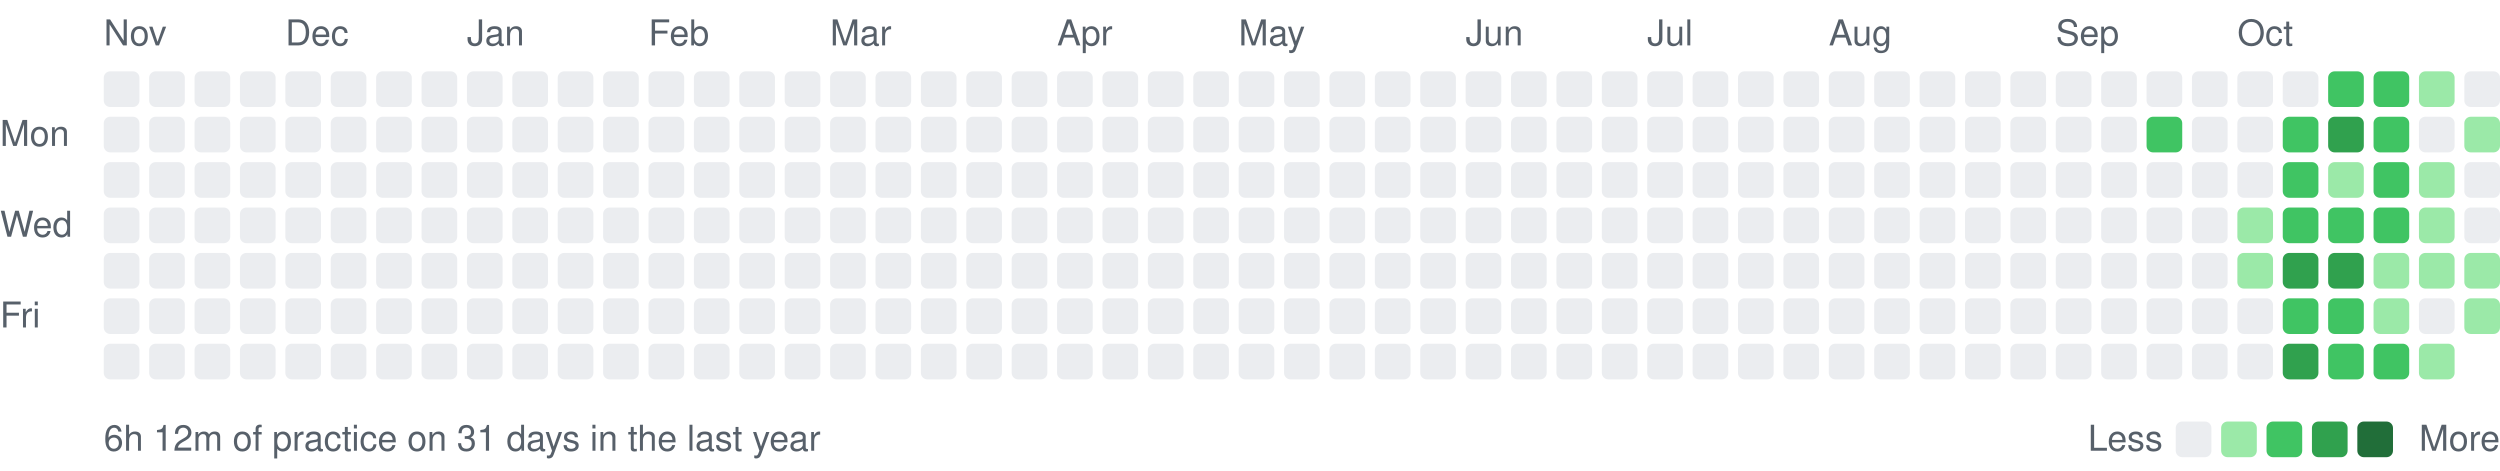
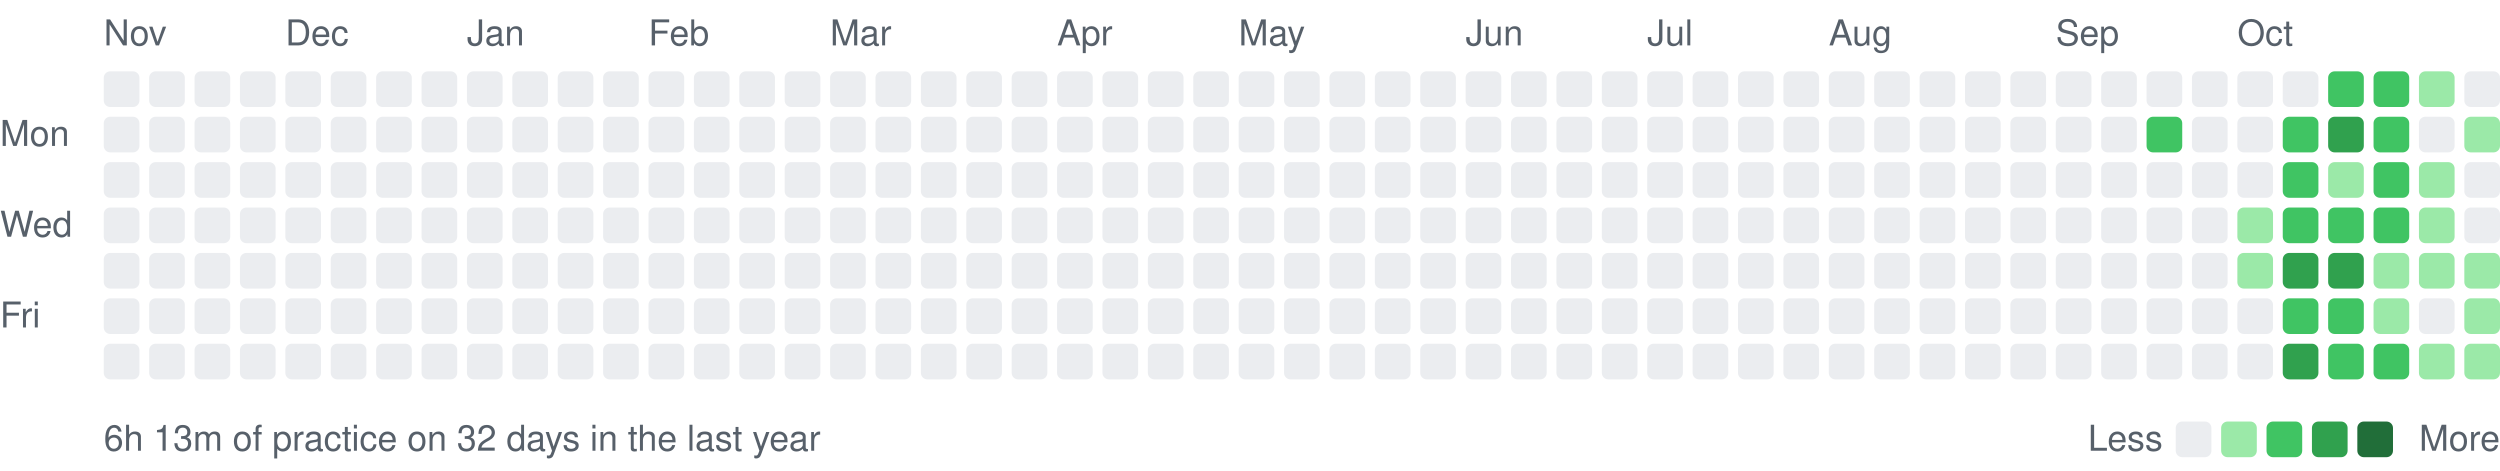
<svg xmlns="http://www.w3.org/2000/svg" width="771" height="145" viewBox="0 0 771 145" font-family="-apple-system, BlinkMacSystemFont, 'Segoe UI', Helvetica, Arial, sans-serif" font-size="11">
  <style>
.kc-t { fill: #57606a; }
.kc-h { fill: #24292f; }
.kc-g { stroke: #d0d7de; }
.kc-l0 { fill: #ebedf0; }
.kc-l1 { fill: #9be9a8; }
.kc-l2 { fill: #40c463; }
.kc-l3 { fill: #30a14e; }
.kc-l4 { fill: #216e39; }
.kc-line { stroke: #2da44e; }
.kc-dot { fill: #2da44e; }
@media (prefers-color-scheme: dark) {
:root:not([data-theme="light"]) .kc-t { fill: #8b949e; }
:root:not([data-theme="light"]) .kc-h { fill: #e6edf3; }
:root:not([data-theme="light"]) .kc-g { stroke: #30363d; }
:root:not([data-theme="light"]) .kc-l0 { fill: #262a31; }
:root:not([data-theme="light"]) .kc-l1 { fill: #0e4429; }
:root:not([data-theme="light"]) .kc-l2 { fill: #006d32; }
:root:not([data-theme="light"]) .kc-l3 { fill: #26a641; }
:root:not([data-theme="light"]) .kc-l4 { fill: #39d353; }
:root:not([data-theme="light"]) .kc-line { stroke: #3fb950; }
:root:not([data-theme="light"]) .kc-dot { fill: #3fb950; }
}
:root[data-theme="dark"] .kc-t { fill: #8b949e; }
:root[data-theme="dark"] .kc-h { fill: #e6edf3; }
:root[data-theme="dark"] .kc-g { stroke: #30363d; }
:root[data-theme="dark"] .kc-l0 { fill: #262a31; }
:root[data-theme="dark"] .kc-l1 { fill: #0e4429; }
:root[data-theme="dark"] .kc-l2 { fill: #006d32; }
:root[data-theme="dark"] .kc-l3 { fill: #26a641; }
:root[data-theme="dark"] .kc-l4 { fill: #39d353; }
:root[data-theme="dark"] .kc-line { stroke: #3fb950; }
:root[data-theme="dark"] .kc-dot { fill: #3fb950; }
</style>
  <text class="kc-t" x="32" y="14">Nov</text>
  <text class="kc-t" x="88" y="14">Dec</text>
  <text class="kc-t" x="144" y="14">Jan</text>
  <text class="kc-t" x="200" y="14">Feb</text>
  <text class="kc-t" x="256" y="14">Mar</text>
  <text class="kc-t" x="326" y="14">Apr</text>
  <text class="kc-t" x="382" y="14">May</text>
  <text class="kc-t" x="452" y="14">Jun</text>
  <text class="kc-t" x="508" y="14">Jul</text>
  <text class="kc-t" x="564" y="14">Aug</text>
  <text class="kc-t" x="634" y="14">Sep</text>
  <text class="kc-t" x="690" y="14">Oct</text>
  <text class="kc-t" x="0" y="45">Mon</text>
  <text class="kc-t" x="0" y="73">Wed</text>
  <text class="kc-t" x="0" y="101">Fri</text>
  <rect class="kc-l0" x="32" y="22" width="11" height="11" rx="2" />
  <rect class="kc-l0" x="32" y="36" width="11" height="11" rx="2" />
  <rect class="kc-l0" x="32" y="50" width="11" height="11" rx="2" />
  <rect class="kc-l0" x="32" y="64" width="11" height="11" rx="2" />
  <rect class="kc-l0" x="32" y="78" width="11" height="11" rx="2" />
  <rect class="kc-l0" x="32" y="92" width="11" height="11" rx="2" />
  <rect class="kc-l0" x="32" y="106" width="11" height="11" rx="2" />
  <rect class="kc-l0" x="46" y="22" width="11" height="11" rx="2" />
  <rect class="kc-l0" x="46" y="36" width="11" height="11" rx="2" />
  <rect class="kc-l0" x="46" y="50" width="11" height="11" rx="2" />
  <rect class="kc-l0" x="46" y="64" width="11" height="11" rx="2" />
  <rect class="kc-l0" x="46" y="78" width="11" height="11" rx="2" />
  <rect class="kc-l0" x="46" y="92" width="11" height="11" rx="2" />
  <rect class="kc-l0" x="46" y="106" width="11" height="11" rx="2" />
  <rect class="kc-l0" x="60" y="22" width="11" height="11" rx="2" />
  <rect class="kc-l0" x="60" y="36" width="11" height="11" rx="2" />
  <rect class="kc-l0" x="60" y="50" width="11" height="11" rx="2" />
  <rect class="kc-l0" x="60" y="64" width="11" height="11" rx="2" />
  <rect class="kc-l0" x="60" y="78" width="11" height="11" rx="2" />
  <rect class="kc-l0" x="60" y="92" width="11" height="11" rx="2" />
  <rect class="kc-l0" x="60" y="106" width="11" height="11" rx="2" />
  <rect class="kc-l0" x="74" y="22" width="11" height="11" rx="2" />
  <rect class="kc-l0" x="74" y="36" width="11" height="11" rx="2" />
  <rect class="kc-l0" x="74" y="50" width="11" height="11" rx="2" />
  <rect class="kc-l0" x="74" y="64" width="11" height="11" rx="2" />
  <rect class="kc-l0" x="74" y="78" width="11" height="11" rx="2" />
  <rect class="kc-l0" x="74" y="92" width="11" height="11" rx="2" />
  <rect class="kc-l0" x="74" y="106" width="11" height="11" rx="2" />
  <rect class="kc-l0" x="88" y="22" width="11" height="11" rx="2" />
  <rect class="kc-l0" x="88" y="36" width="11" height="11" rx="2" />
  <rect class="kc-l0" x="88" y="50" width="11" height="11" rx="2" />
  <rect class="kc-l0" x="88" y="64" width="11" height="11" rx="2" />
  <rect class="kc-l0" x="88" y="78" width="11" height="11" rx="2" />
  <rect class="kc-l0" x="88" y="92" width="11" height="11" rx="2" />
  <rect class="kc-l0" x="88" y="106" width="11" height="11" rx="2" />
  <rect class="kc-l0" x="102" y="22" width="11" height="11" rx="2" />
  <rect class="kc-l0" x="102" y="36" width="11" height="11" rx="2" />
  <rect class="kc-l0" x="102" y="50" width="11" height="11" rx="2" />
  <rect class="kc-l0" x="102" y="64" width="11" height="11" rx="2" />
  <rect class="kc-l0" x="102" y="78" width="11" height="11" rx="2" />
  <rect class="kc-l0" x="102" y="92" width="11" height="11" rx="2" />
  <rect class="kc-l0" x="102" y="106" width="11" height="11" rx="2" />
  <rect class="kc-l0" x="116" y="22" width="11" height="11" rx="2" />
  <rect class="kc-l0" x="116" y="36" width="11" height="11" rx="2" />
  <rect class="kc-l0" x="116" y="50" width="11" height="11" rx="2" />
  <rect class="kc-l0" x="116" y="64" width="11" height="11" rx="2" />
  <rect class="kc-l0" x="116" y="78" width="11" height="11" rx="2" />
  <rect class="kc-l0" x="116" y="92" width="11" height="11" rx="2" />
  <rect class="kc-l0" x="116" y="106" width="11" height="11" rx="2" />
  <rect class="kc-l0" x="130" y="22" width="11" height="11" rx="2" />
  <rect class="kc-l0" x="130" y="36" width="11" height="11" rx="2" />
  <rect class="kc-l0" x="130" y="50" width="11" height="11" rx="2" />
  <rect class="kc-l0" x="130" y="64" width="11" height="11" rx="2" />
  <rect class="kc-l0" x="130" y="78" width="11" height="11" rx="2" />
  <rect class="kc-l0" x="130" y="92" width="11" height="11" rx="2" />
  <rect class="kc-l0" x="130" y="106" width="11" height="11" rx="2" />
  <rect class="kc-l0" x="144" y="22" width="11" height="11" rx="2" />
  <rect class="kc-l0" x="144" y="36" width="11" height="11" rx="2" />
  <rect class="kc-l0" x="144" y="50" width="11" height="11" rx="2" />
  <rect class="kc-l0" x="144" y="64" width="11" height="11" rx="2" />
  <rect class="kc-l0" x="144" y="78" width="11" height="11" rx="2" />
  <rect class="kc-l0" x="144" y="92" width="11" height="11" rx="2" />
  <rect class="kc-l0" x="144" y="106" width="11" height="11" rx="2" />
  <rect class="kc-l0" x="158" y="22" width="11" height="11" rx="2" />
  <rect class="kc-l0" x="158" y="36" width="11" height="11" rx="2" />
  <rect class="kc-l0" x="158" y="50" width="11" height="11" rx="2" />
  <rect class="kc-l0" x="158" y="64" width="11" height="11" rx="2" />
  <rect class="kc-l0" x="158" y="78" width="11" height="11" rx="2" />
  <rect class="kc-l0" x="158" y="92" width="11" height="11" rx="2" />
  <rect class="kc-l0" x="158" y="106" width="11" height="11" rx="2" />
  <rect class="kc-l0" x="172" y="22" width="11" height="11" rx="2" />
  <rect class="kc-l0" x="172" y="36" width="11" height="11" rx="2" />
  <rect class="kc-l0" x="172" y="50" width="11" height="11" rx="2" />
  <rect class="kc-l0" x="172" y="64" width="11" height="11" rx="2" />
  <rect class="kc-l0" x="172" y="78" width="11" height="11" rx="2" />
  <rect class="kc-l0" x="172" y="92" width="11" height="11" rx="2" />
  <rect class="kc-l0" x="172" y="106" width="11" height="11" rx="2" />
  <rect class="kc-l0" x="186" y="22" width="11" height="11" rx="2" />
  <rect class="kc-l0" x="186" y="36" width="11" height="11" rx="2" />
  <rect class="kc-l0" x="186" y="50" width="11" height="11" rx="2" />
  <rect class="kc-l0" x="186" y="64" width="11" height="11" rx="2" />
  <rect class="kc-l0" x="186" y="78" width="11" height="11" rx="2" />
  <rect class="kc-l0" x="186" y="92" width="11" height="11" rx="2" />
  <rect class="kc-l0" x="186" y="106" width="11" height="11" rx="2" />
  <rect class="kc-l0" x="200" y="22" width="11" height="11" rx="2" />
  <rect class="kc-l0" x="200" y="36" width="11" height="11" rx="2" />
  <rect class="kc-l0" x="200" y="50" width="11" height="11" rx="2" />
  <rect class="kc-l0" x="200" y="64" width="11" height="11" rx="2" />
  <rect class="kc-l0" x="200" y="78" width="11" height="11" rx="2" />
  <rect class="kc-l0" x="200" y="92" width="11" height="11" rx="2" />
  <rect class="kc-l0" x="200" y="106" width="11" height="11" rx="2" />
  <rect class="kc-l0" x="214" y="22" width="11" height="11" rx="2" />
  <rect class="kc-l0" x="214" y="36" width="11" height="11" rx="2" />
  <rect class="kc-l0" x="214" y="50" width="11" height="11" rx="2" />
  <rect class="kc-l0" x="214" y="64" width="11" height="11" rx="2" />
  <rect class="kc-l0" x="214" y="78" width="11" height="11" rx="2" />
  <rect class="kc-l0" x="214" y="92" width="11" height="11" rx="2" />
  <rect class="kc-l0" x="214" y="106" width="11" height="11" rx="2" />
  <rect class="kc-l0" x="228" y="22" width="11" height="11" rx="2" />
  <rect class="kc-l0" x="228" y="36" width="11" height="11" rx="2" />
  <rect class="kc-l0" x="228" y="50" width="11" height="11" rx="2" />
  <rect class="kc-l0" x="228" y="64" width="11" height="11" rx="2" />
  <rect class="kc-l0" x="228" y="78" width="11" height="11" rx="2" />
  <rect class="kc-l0" x="228" y="92" width="11" height="11" rx="2" />
  <rect class="kc-l0" x="228" y="106" width="11" height="11" rx="2" />
  <rect class="kc-l0" x="242" y="22" width="11" height="11" rx="2" />
  <rect class="kc-l0" x="242" y="36" width="11" height="11" rx="2" />
  <rect class="kc-l0" x="242" y="50" width="11" height="11" rx="2" />
  <rect class="kc-l0" x="242" y="64" width="11" height="11" rx="2" />
  <rect class="kc-l0" x="242" y="78" width="11" height="11" rx="2" />
  <rect class="kc-l0" x="242" y="92" width="11" height="11" rx="2" />
  <rect class="kc-l0" x="242" y="106" width="11" height="11" rx="2" />
  <rect class="kc-l0" x="256" y="22" width="11" height="11" rx="2" />
  <rect class="kc-l0" x="256" y="36" width="11" height="11" rx="2" />
  <rect class="kc-l0" x="256" y="50" width="11" height="11" rx="2" />
  <rect class="kc-l0" x="256" y="64" width="11" height="11" rx="2" />
  <rect class="kc-l0" x="256" y="78" width="11" height="11" rx="2" />
  <rect class="kc-l0" x="256" y="92" width="11" height="11" rx="2" />
  <rect class="kc-l0" x="256" y="106" width="11" height="11" rx="2" />
  <rect class="kc-l0" x="270" y="22" width="11" height="11" rx="2" />
  <rect class="kc-l0" x="270" y="36" width="11" height="11" rx="2" />
  <rect class="kc-l0" x="270" y="50" width="11" height="11" rx="2" />
  <rect class="kc-l0" x="270" y="64" width="11" height="11" rx="2" />
  <rect class="kc-l0" x="270" y="78" width="11" height="11" rx="2" />
  <rect class="kc-l0" x="270" y="92" width="11" height="11" rx="2" />
  <rect class="kc-l0" x="270" y="106" width="11" height="11" rx="2" />
  <rect class="kc-l0" x="284" y="22" width="11" height="11" rx="2" />
  <rect class="kc-l0" x="284" y="36" width="11" height="11" rx="2" />
  <rect class="kc-l0" x="284" y="50" width="11" height="11" rx="2" />
  <rect class="kc-l0" x="284" y="64" width="11" height="11" rx="2" />
  <rect class="kc-l0" x="284" y="78" width="11" height="11" rx="2" />
  <rect class="kc-l0" x="284" y="92" width="11" height="11" rx="2" />
  <rect class="kc-l0" x="284" y="106" width="11" height="11" rx="2" />
  <rect class="kc-l0" x="298" y="22" width="11" height="11" rx="2" />
  <rect class="kc-l0" x="298" y="36" width="11" height="11" rx="2" />
  <rect class="kc-l0" x="298" y="50" width="11" height="11" rx="2" />
  <rect class="kc-l0" x="298" y="64" width="11" height="11" rx="2" />
  <rect class="kc-l0" x="298" y="78" width="11" height="11" rx="2" />
  <rect class="kc-l0" x="298" y="92" width="11" height="11" rx="2" />
  <rect class="kc-l0" x="298" y="106" width="11" height="11" rx="2" />
  <rect class="kc-l0" x="312" y="22" width="11" height="11" rx="2" />
  <rect class="kc-l0" x="312" y="36" width="11" height="11" rx="2" />
  <rect class="kc-l0" x="312" y="50" width="11" height="11" rx="2" />
  <rect class="kc-l0" x="312" y="64" width="11" height="11" rx="2" />
  <rect class="kc-l0" x="312" y="78" width="11" height="11" rx="2" />
  <rect class="kc-l0" x="312" y="92" width="11" height="11" rx="2" />
  <rect class="kc-l0" x="312" y="106" width="11" height="11" rx="2" />
  <rect class="kc-l0" x="326" y="22" width="11" height="11" rx="2" />
  <rect class="kc-l0" x="326" y="36" width="11" height="11" rx="2" />
  <rect class="kc-l0" x="326" y="50" width="11" height="11" rx="2" />
  <rect class="kc-l0" x="326" y="64" width="11" height="11" rx="2" />
  <rect class="kc-l0" x="326" y="78" width="11" height="11" rx="2" />
  <rect class="kc-l0" x="326" y="92" width="11" height="11" rx="2" />
  <rect class="kc-l0" x="326" y="106" width="11" height="11" rx="2" />
  <rect class="kc-l0" x="340" y="22" width="11" height="11" rx="2" />
  <rect class="kc-l0" x="340" y="36" width="11" height="11" rx="2" />
  <rect class="kc-l0" x="340" y="50" width="11" height="11" rx="2" />
  <rect class="kc-l0" x="340" y="64" width="11" height="11" rx="2" />
  <rect class="kc-l0" x="340" y="78" width="11" height="11" rx="2" />
  <rect class="kc-l0" x="340" y="92" width="11" height="11" rx="2" />
  <rect class="kc-l0" x="340" y="106" width="11" height="11" rx="2" />
  <rect class="kc-l0" x="354" y="22" width="11" height="11" rx="2" />
  <rect class="kc-l0" x="354" y="36" width="11" height="11" rx="2" />
  <rect class="kc-l0" x="354" y="50" width="11" height="11" rx="2" />
  <rect class="kc-l0" x="354" y="64" width="11" height="11" rx="2" />
  <rect class="kc-l0" x="354" y="78" width="11" height="11" rx="2" />
  <rect class="kc-l0" x="354" y="92" width="11" height="11" rx="2" />
  <rect class="kc-l0" x="354" y="106" width="11" height="11" rx="2" />
  <rect class="kc-l0" x="368" y="22" width="11" height="11" rx="2" />
  <rect class="kc-l0" x="368" y="36" width="11" height="11" rx="2" />
  <rect class="kc-l0" x="368" y="50" width="11" height="11" rx="2" />
  <rect class="kc-l0" x="368" y="64" width="11" height="11" rx="2" />
  <rect class="kc-l0" x="368" y="78" width="11" height="11" rx="2" />
  <rect class="kc-l0" x="368" y="92" width="11" height="11" rx="2" />
  <rect class="kc-l0" x="368" y="106" width="11" height="11" rx="2" />
  <rect class="kc-l0" x="382" y="22" width="11" height="11" rx="2" />
  <rect class="kc-l0" x="382" y="36" width="11" height="11" rx="2" />
  <rect class="kc-l0" x="382" y="50" width="11" height="11" rx="2" />
  <rect class="kc-l0" x="382" y="64" width="11" height="11" rx="2" />
  <rect class="kc-l0" x="382" y="78" width="11" height="11" rx="2" />
  <rect class="kc-l0" x="382" y="92" width="11" height="11" rx="2" />
  <rect class="kc-l0" x="382" y="106" width="11" height="11" rx="2" />
  <rect class="kc-l0" x="396" y="22" width="11" height="11" rx="2" />
  <rect class="kc-l0" x="396" y="36" width="11" height="11" rx="2" />
  <rect class="kc-l0" x="396" y="50" width="11" height="11" rx="2" />
  <rect class="kc-l0" x="396" y="64" width="11" height="11" rx="2" />
  <rect class="kc-l0" x="396" y="78" width="11" height="11" rx="2" />
  <rect class="kc-l0" x="396" y="92" width="11" height="11" rx="2" />
  <rect class="kc-l0" x="396" y="106" width="11" height="11" rx="2" />
  <rect class="kc-l0" x="410" y="22" width="11" height="11" rx="2" />
  <rect class="kc-l0" x="410" y="36" width="11" height="11" rx="2" />
  <rect class="kc-l0" x="410" y="50" width="11" height="11" rx="2" />
  <rect class="kc-l0" x="410" y="64" width="11" height="11" rx="2" />
  <rect class="kc-l0" x="410" y="78" width="11" height="11" rx="2" />
  <rect class="kc-l0" x="410" y="92" width="11" height="11" rx="2" />
  <rect class="kc-l0" x="410" y="106" width="11" height="11" rx="2" />
  <rect class="kc-l0" x="424" y="22" width="11" height="11" rx="2" />
  <rect class="kc-l0" x="424" y="36" width="11" height="11" rx="2" />
  <rect class="kc-l0" x="424" y="50" width="11" height="11" rx="2" />
  <rect class="kc-l0" x="424" y="64" width="11" height="11" rx="2" />
  <rect class="kc-l0" x="424" y="78" width="11" height="11" rx="2" />
  <rect class="kc-l0" x="424" y="92" width="11" height="11" rx="2" />
  <rect class="kc-l0" x="424" y="106" width="11" height="11" rx="2" />
  <rect class="kc-l0" x="438" y="22" width="11" height="11" rx="2" />
  <rect class="kc-l0" x="438" y="36" width="11" height="11" rx="2" />
  <rect class="kc-l0" x="438" y="50" width="11" height="11" rx="2" />
  <rect class="kc-l0" x="438" y="64" width="11" height="11" rx="2" />
  <rect class="kc-l0" x="438" y="78" width="11" height="11" rx="2" />
  <rect class="kc-l0" x="438" y="92" width="11" height="11" rx="2" />
  <rect class="kc-l0" x="438" y="106" width="11" height="11" rx="2" />
  <rect class="kc-l0" x="452" y="22" width="11" height="11" rx="2" />
  <rect class="kc-l0" x="452" y="36" width="11" height="11" rx="2" />
  <rect class="kc-l0" x="452" y="50" width="11" height="11" rx="2" />
  <rect class="kc-l0" x="452" y="64" width="11" height="11" rx="2" />
  <rect class="kc-l0" x="452" y="78" width="11" height="11" rx="2" />
  <rect class="kc-l0" x="452" y="92" width="11" height="11" rx="2" />
  <rect class="kc-l0" x="452" y="106" width="11" height="11" rx="2" />
  <rect class="kc-l0" x="466" y="22" width="11" height="11" rx="2" />
  <rect class="kc-l0" x="466" y="36" width="11" height="11" rx="2" />
  <rect class="kc-l0" x="466" y="50" width="11" height="11" rx="2" />
  <rect class="kc-l0" x="466" y="64" width="11" height="11" rx="2" />
  <rect class="kc-l0" x="466" y="78" width="11" height="11" rx="2" />
  <rect class="kc-l0" x="466" y="92" width="11" height="11" rx="2" />
  <rect class="kc-l0" x="466" y="106" width="11" height="11" rx="2" />
  <rect class="kc-l0" x="480" y="22" width="11" height="11" rx="2" />
  <rect class="kc-l0" x="480" y="36" width="11" height="11" rx="2" />
  <rect class="kc-l0" x="480" y="50" width="11" height="11" rx="2" />
  <rect class="kc-l0" x="480" y="64" width="11" height="11" rx="2" />
  <rect class="kc-l0" x="480" y="78" width="11" height="11" rx="2" />
  <rect class="kc-l0" x="480" y="92" width="11" height="11" rx="2" />
  <rect class="kc-l0" x="480" y="106" width="11" height="11" rx="2" />
  <rect class="kc-l0" x="494" y="22" width="11" height="11" rx="2" />
  <rect class="kc-l0" x="494" y="36" width="11" height="11" rx="2" />
  <rect class="kc-l0" x="494" y="50" width="11" height="11" rx="2" />
  <rect class="kc-l0" x="494" y="64" width="11" height="11" rx="2" />
  <rect class="kc-l0" x="494" y="78" width="11" height="11" rx="2" />
  <rect class="kc-l0" x="494" y="92" width="11" height="11" rx="2" />
  <rect class="kc-l0" x="494" y="106" width="11" height="11" rx="2" />
  <rect class="kc-l0" x="508" y="22" width="11" height="11" rx="2" />
  <rect class="kc-l0" x="508" y="36" width="11" height="11" rx="2" />
  <rect class="kc-l0" x="508" y="50" width="11" height="11" rx="2" />
  <rect class="kc-l0" x="508" y="64" width="11" height="11" rx="2" />
  <rect class="kc-l0" x="508" y="78" width="11" height="11" rx="2" />
  <rect class="kc-l0" x="508" y="92" width="11" height="11" rx="2" />
  <rect class="kc-l0" x="508" y="106" width="11" height="11" rx="2" />
  <rect class="kc-l0" x="522" y="22" width="11" height="11" rx="2" />
  <rect class="kc-l0" x="522" y="36" width="11" height="11" rx="2" />
  <rect class="kc-l0" x="522" y="50" width="11" height="11" rx="2" />
  <rect class="kc-l0" x="522" y="64" width="11" height="11" rx="2" />
  <rect class="kc-l0" x="522" y="78" width="11" height="11" rx="2" />
  <rect class="kc-l0" x="522" y="92" width="11" height="11" rx="2" />
  <rect class="kc-l0" x="522" y="106" width="11" height="11" rx="2" />
  <rect class="kc-l0" x="536" y="22" width="11" height="11" rx="2" />
  <rect class="kc-l0" x="536" y="36" width="11" height="11" rx="2" />
  <rect class="kc-l0" x="536" y="50" width="11" height="11" rx="2" />
  <rect class="kc-l0" x="536" y="64" width="11" height="11" rx="2" />
  <rect class="kc-l0" x="536" y="78" width="11" height="11" rx="2" />
  <rect class="kc-l0" x="536" y="92" width="11" height="11" rx="2" />
  <rect class="kc-l0" x="536" y="106" width="11" height="11" rx="2" />
  <rect class="kc-l0" x="550" y="22" width="11" height="11" rx="2" />
  <rect class="kc-l0" x="550" y="36" width="11" height="11" rx="2" />
  <rect class="kc-l0" x="550" y="50" width="11" height="11" rx="2" />
  <rect class="kc-l0" x="550" y="64" width="11" height="11" rx="2" />
  <rect class="kc-l0" x="550" y="78" width="11" height="11" rx="2" />
  <rect class="kc-l0" x="550" y="92" width="11" height="11" rx="2" />
  <rect class="kc-l0" x="550" y="106" width="11" height="11" rx="2" />
  <rect class="kc-l0" x="564" y="22" width="11" height="11" rx="2" />
  <rect class="kc-l0" x="564" y="36" width="11" height="11" rx="2" />
  <rect class="kc-l0" x="564" y="50" width="11" height="11" rx="2" />
  <rect class="kc-l0" x="564" y="64" width="11" height="11" rx="2" />
  <rect class="kc-l0" x="564" y="78" width="11" height="11" rx="2" />
  <rect class="kc-l0" x="564" y="92" width="11" height="11" rx="2" />
  <rect class="kc-l0" x="564" y="106" width="11" height="11" rx="2" />
  <rect class="kc-l0" x="578" y="22" width="11" height="11" rx="2" />
  <rect class="kc-l0" x="578" y="36" width="11" height="11" rx="2" />
  <rect class="kc-l0" x="578" y="50" width="11" height="11" rx="2" />
  <rect class="kc-l0" x="578" y="64" width="11" height="11" rx="2" />
  <rect class="kc-l0" x="578" y="78" width="11" height="11" rx="2" />
  <rect class="kc-l0" x="578" y="92" width="11" height="11" rx="2" />
  <rect class="kc-l0" x="578" y="106" width="11" height="11" rx="2" />
  <rect class="kc-l0" x="592" y="22" width="11" height="11" rx="2" />
  <rect class="kc-l0" x="592" y="36" width="11" height="11" rx="2" />
  <rect class="kc-l0" x="592" y="50" width="11" height="11" rx="2" />
  <rect class="kc-l0" x="592" y="64" width="11" height="11" rx="2" />
  <rect class="kc-l0" x="592" y="78" width="11" height="11" rx="2" />
  <rect class="kc-l0" x="592" y="92" width="11" height="11" rx="2" />
  <rect class="kc-l0" x="592" y="106" width="11" height="11" rx="2" />
  <rect class="kc-l0" x="606" y="22" width="11" height="11" rx="2" />
  <rect class="kc-l0" x="606" y="36" width="11" height="11" rx="2" />
  <rect class="kc-l0" x="606" y="50" width="11" height="11" rx="2" />
  <rect class="kc-l0" x="606" y="64" width="11" height="11" rx="2" />
  <rect class="kc-l0" x="606" y="78" width="11" height="11" rx="2" />
  <rect class="kc-l0" x="606" y="92" width="11" height="11" rx="2" />
  <rect class="kc-l0" x="606" y="106" width="11" height="11" rx="2" />
  <rect class="kc-l0" x="620" y="22" width="11" height="11" rx="2" />
  <rect class="kc-l0" x="620" y="36" width="11" height="11" rx="2" />
  <rect class="kc-l0" x="620" y="50" width="11" height="11" rx="2" />
  <rect class="kc-l0" x="620" y="64" width="11" height="11" rx="2" />
  <rect class="kc-l0" x="620" y="78" width="11" height="11" rx="2" />
  <rect class="kc-l0" x="620" y="92" width="11" height="11" rx="2" />
  <rect class="kc-l0" x="620" y="106" width="11" height="11" rx="2" />
  <rect class="kc-l0" x="634" y="22" width="11" height="11" rx="2" />
  <rect class="kc-l0" x="634" y="36" width="11" height="11" rx="2" />
  <rect class="kc-l0" x="634" y="50" width="11" height="11" rx="2" />
  <rect class="kc-l0" x="634" y="64" width="11" height="11" rx="2" />
  <rect class="kc-l0" x="634" y="78" width="11" height="11" rx="2" />
  <rect class="kc-l0" x="634" y="92" width="11" height="11" rx="2" />
  <rect class="kc-l0" x="634" y="106" width="11" height="11" rx="2" />
  <rect class="kc-l0" x="648" y="22" width="11" height="11" rx="2" />
  <rect class="kc-l0" x="648" y="36" width="11" height="11" rx="2" />
  <rect class="kc-l0" x="648" y="50" width="11" height="11" rx="2" />
  <rect class="kc-l0" x="648" y="64" width="11" height="11" rx="2" />
  <rect class="kc-l0" x="648" y="78" width="11" height="11" rx="2" />
  <rect class="kc-l0" x="648" y="92" width="11" height="11" rx="2" />
  <rect class="kc-l0" x="648" y="106" width="11" height="11" rx="2" />
  <rect class="kc-l0" x="662" y="22" width="11" height="11" rx="2" />
  <rect class="kc-l2" x="662" y="36" width="11" height="11" rx="2" />
  <rect class="kc-l0" x="662" y="50" width="11" height="11" rx="2" />
  <rect class="kc-l0" x="662" y="64" width="11" height="11" rx="2" />
  <rect class="kc-l0" x="662" y="78" width="11" height="11" rx="2" />
  <rect class="kc-l0" x="662" y="92" width="11" height="11" rx="2" />
  <rect class="kc-l0" x="662" y="106" width="11" height="11" rx="2" />
  <rect class="kc-l0" x="676" y="22" width="11" height="11" rx="2" />
  <rect class="kc-l0" x="676" y="36" width="11" height="11" rx="2" />
  <rect class="kc-l0" x="676" y="50" width="11" height="11" rx="2" />
  <rect class="kc-l0" x="676" y="64" width="11" height="11" rx="2" />
  <rect class="kc-l0" x="676" y="78" width="11" height="11" rx="2" />
  <rect class="kc-l0" x="676" y="92" width="11" height="11" rx="2" />
  <rect class="kc-l0" x="676" y="106" width="11" height="11" rx="2" />
  <rect class="kc-l0" x="690" y="22" width="11" height="11" rx="2" />
  <rect class="kc-l0" x="690" y="36" width="11" height="11" rx="2" />
  <rect class="kc-l0" x="690" y="50" width="11" height="11" rx="2" />
  <rect class="kc-l1" x="690" y="64" width="11" height="11" rx="2" />
  <rect class="kc-l1" x="690" y="78" width="11" height="11" rx="2" />
  <rect class="kc-l0" x="690" y="92" width="11" height="11" rx="2" />
  <rect class="kc-l0" x="690" y="106" width="11" height="11" rx="2" />
  <rect class="kc-l0" x="704" y="22" width="11" height="11" rx="2" />
  <rect class="kc-l2" x="704" y="36" width="11" height="11" rx="2" />
  <rect class="kc-l2" x="704" y="50" width="11" height="11" rx="2" />
  <rect class="kc-l2" x="704" y="64" width="11" height="11" rx="2" />
  <rect class="kc-l3" x="704" y="78" width="11" height="11" rx="2" />
  <rect class="kc-l2" x="704" y="92" width="11" height="11" rx="2" />
  <rect class="kc-l3" x="704" y="106" width="11" height="11" rx="2" />
  <rect class="kc-l2" x="718" y="22" width="11" height="11" rx="2" />
  <rect class="kc-l3" x="718" y="36" width="11" height="11" rx="2" />
  <rect class="kc-l1" x="718" y="50" width="11" height="11" rx="2" />
  <rect class="kc-l2" x="718" y="64" width="11" height="11" rx="2" />
  <rect class="kc-l3" x="718" y="78" width="11" height="11" rx="2" />
  <rect class="kc-l2" x="718" y="92" width="11" height="11" rx="2" />
  <rect class="kc-l2" x="718" y="106" width="11" height="11" rx="2" />
  <rect class="kc-l2" x="732" y="22" width="11" height="11" rx="2" />
  <rect class="kc-l2" x="732" y="36" width="11" height="11" rx="2" />
  <rect class="kc-l2" x="732" y="50" width="11" height="11" rx="2" />
  <rect class="kc-l2" x="732" y="64" width="11" height="11" rx="2" />
  <rect class="kc-l1" x="732" y="78" width="11" height="11" rx="2" />
  <rect class="kc-l1" x="732" y="92" width="11" height="11" rx="2" />
  <rect class="kc-l2" x="732" y="106" width="11" height="11" rx="2" />
  <rect class="kc-l1" x="746" y="22" width="11" height="11" rx="2" />
  <rect class="kc-l0" x="746" y="36" width="11" height="11" rx="2" />
  <rect class="kc-l1" x="746" y="50" width="11" height="11" rx="2" />
  <rect class="kc-l1" x="746" y="64" width="11" height="11" rx="2" />
  <rect class="kc-l1" x="746" y="78" width="11" height="11" rx="2" />
  <rect class="kc-l0" x="746" y="92" width="11" height="11" rx="2" />
  <rect class="kc-l1" x="746" y="106" width="11" height="11" rx="2" />
  <rect class="kc-l0" x="760" y="22" width="11" height="11" rx="2" />
  <rect class="kc-l1" x="760" y="36" width="11" height="11" rx="2" />
  <rect class="kc-l0" x="760" y="50" width="11" height="11" rx="2" />
  <rect class="kc-l0" x="760" y="64" width="11" height="11" rx="2" />
  <rect class="kc-l1" x="760" y="78" width="11" height="11" rx="2" />
  <rect class="kc-l1" x="760" y="92" width="11" height="11" rx="2" />
-   <text class="kc-t" x="32" y="139">6h 12m of practice on 31 days in the last year</text>
+   <rect class="kc-l1" x="760" y="106" width="11" height="11" rx="2" />
+   <text class="kc-t" x="32" y="139">6h 13m of practice on 32 days in the last year</text>
  <text class="kc-t" x="667" y="139" text-anchor="end">Less</text>
  <rect class="kc-l0" x="671" y="130" width="11" height="11" rx="2" />
  <rect class="kc-l1" x="685" y="130" width="11" height="11" rx="2" />
  <rect class="kc-l2" x="699" y="130" width="11" height="11" rx="2" />
  <rect class="kc-l3" x="713" y="130" width="11" height="11" rx="2" />
  <rect class="kc-l4" x="727" y="130" width="11" height="11" rx="2" />
  <text class="kc-t" x="771" y="139" text-anchor="end">More</text>
</svg>
